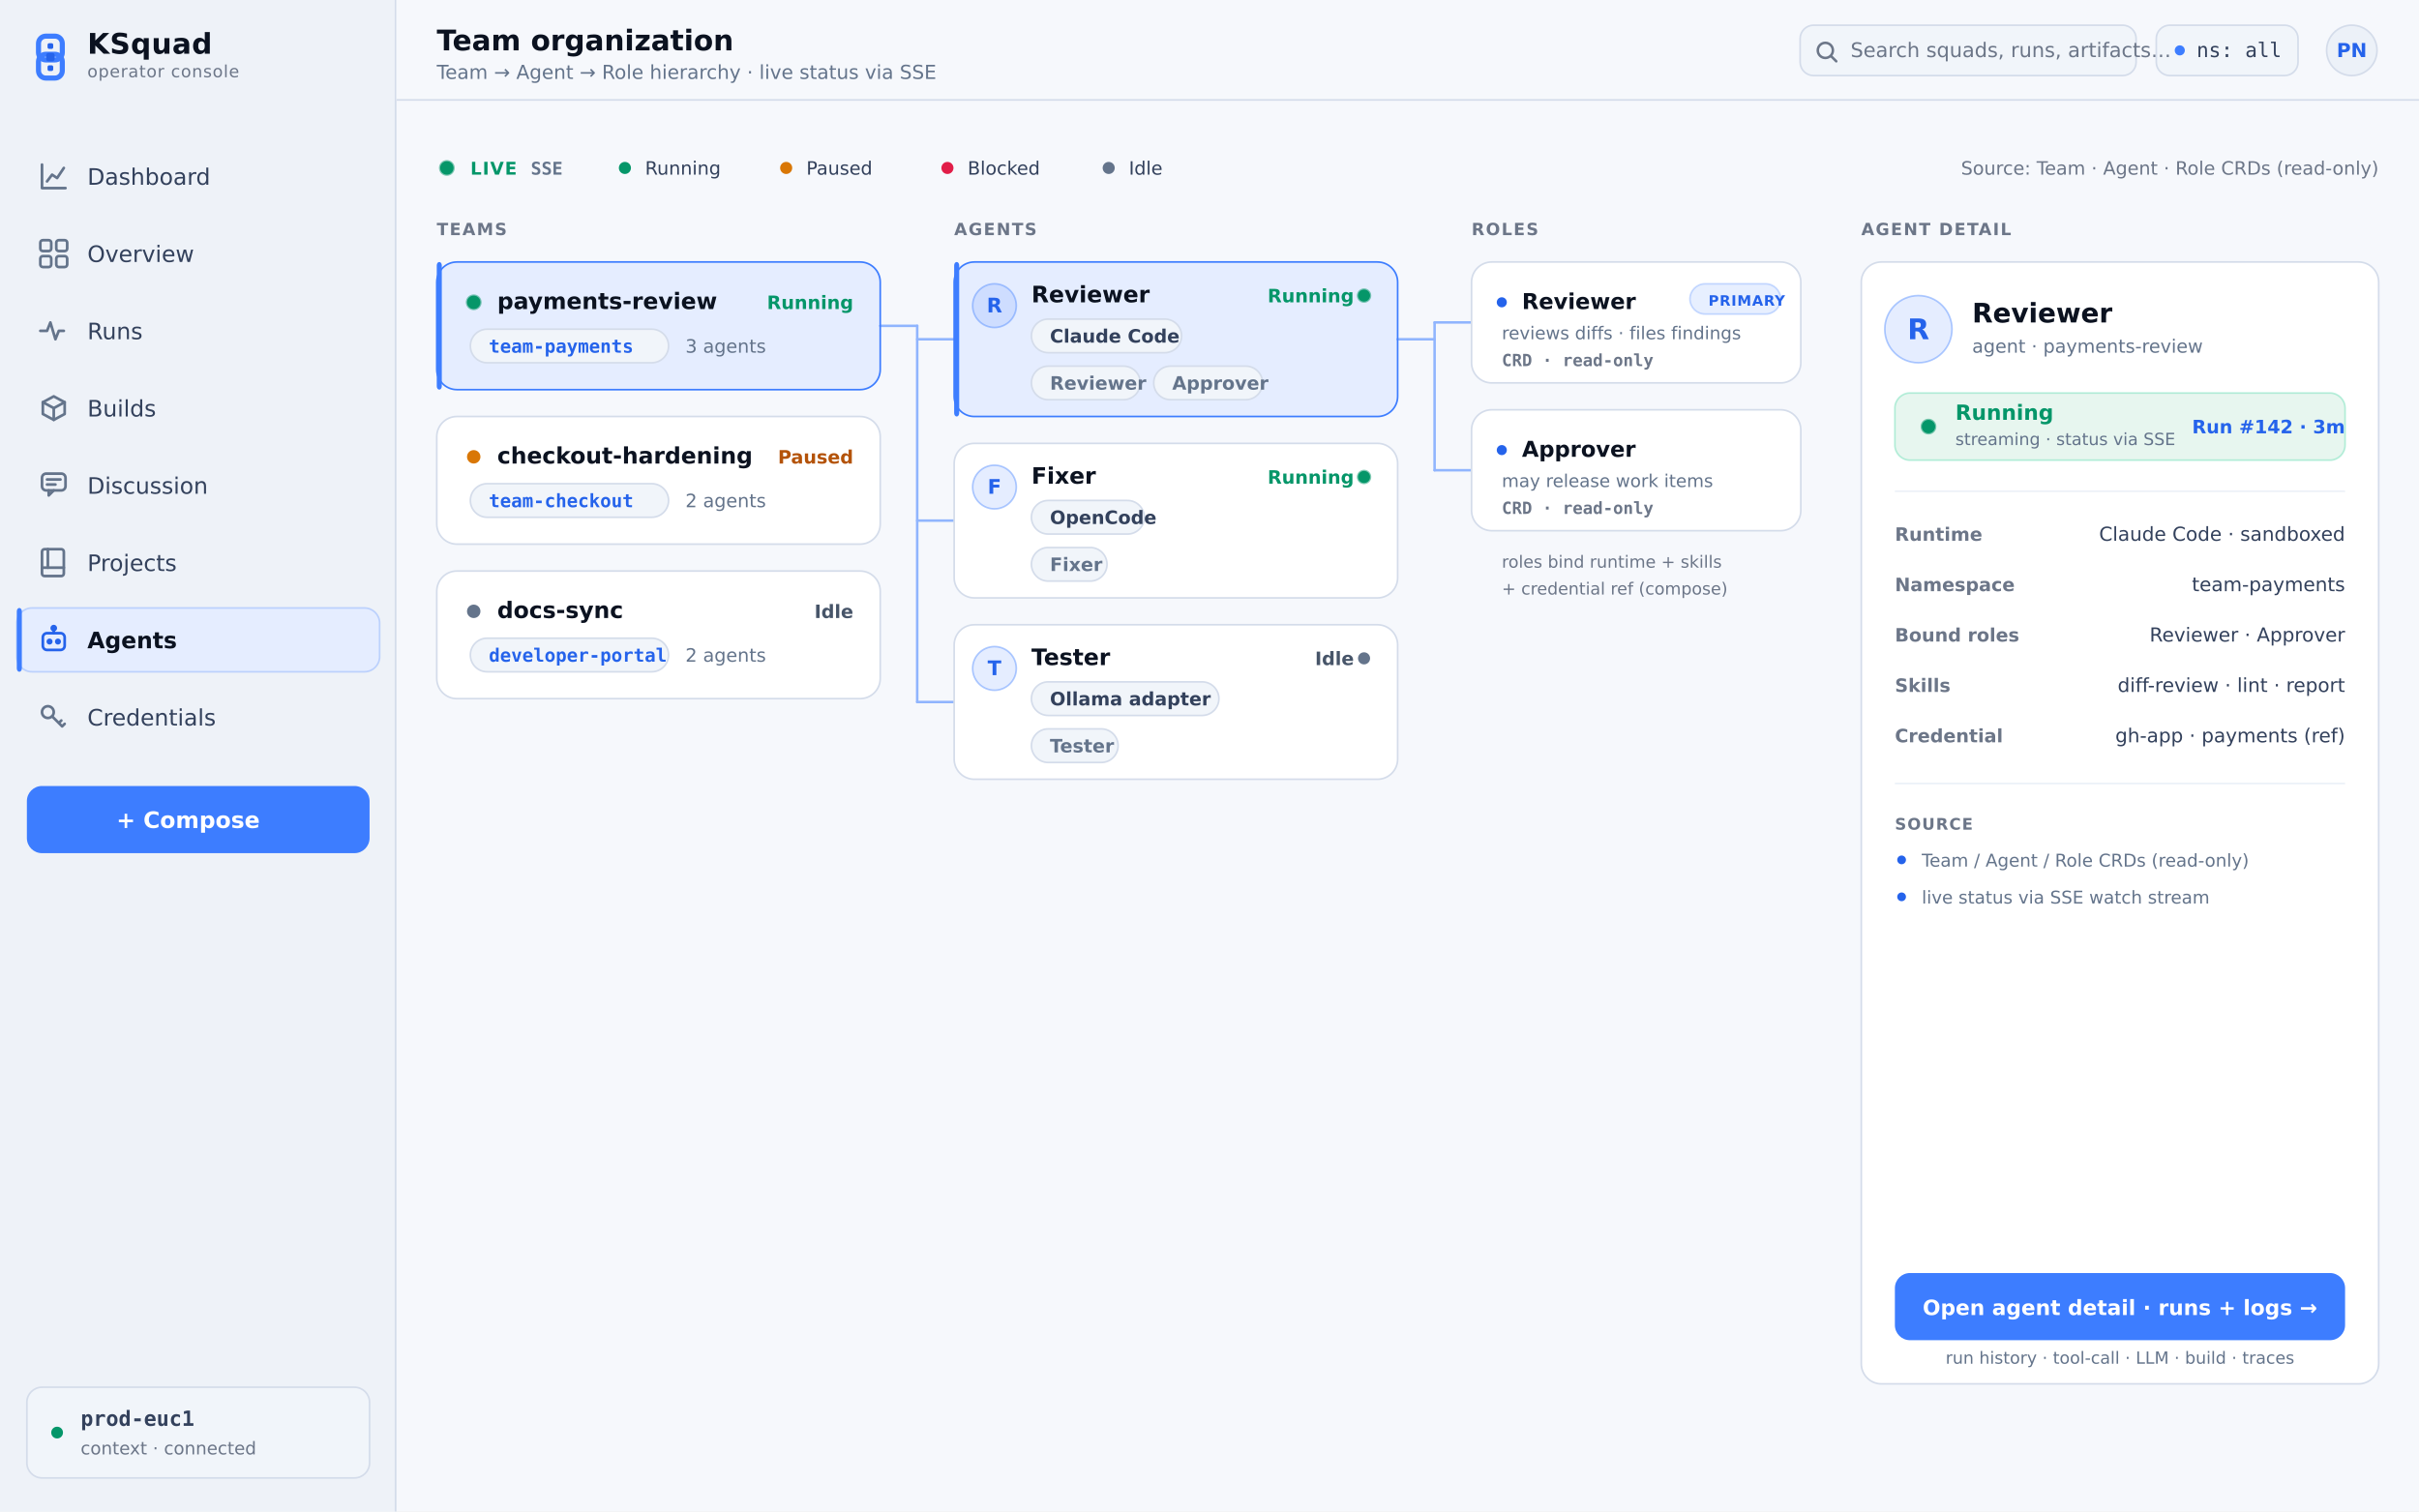
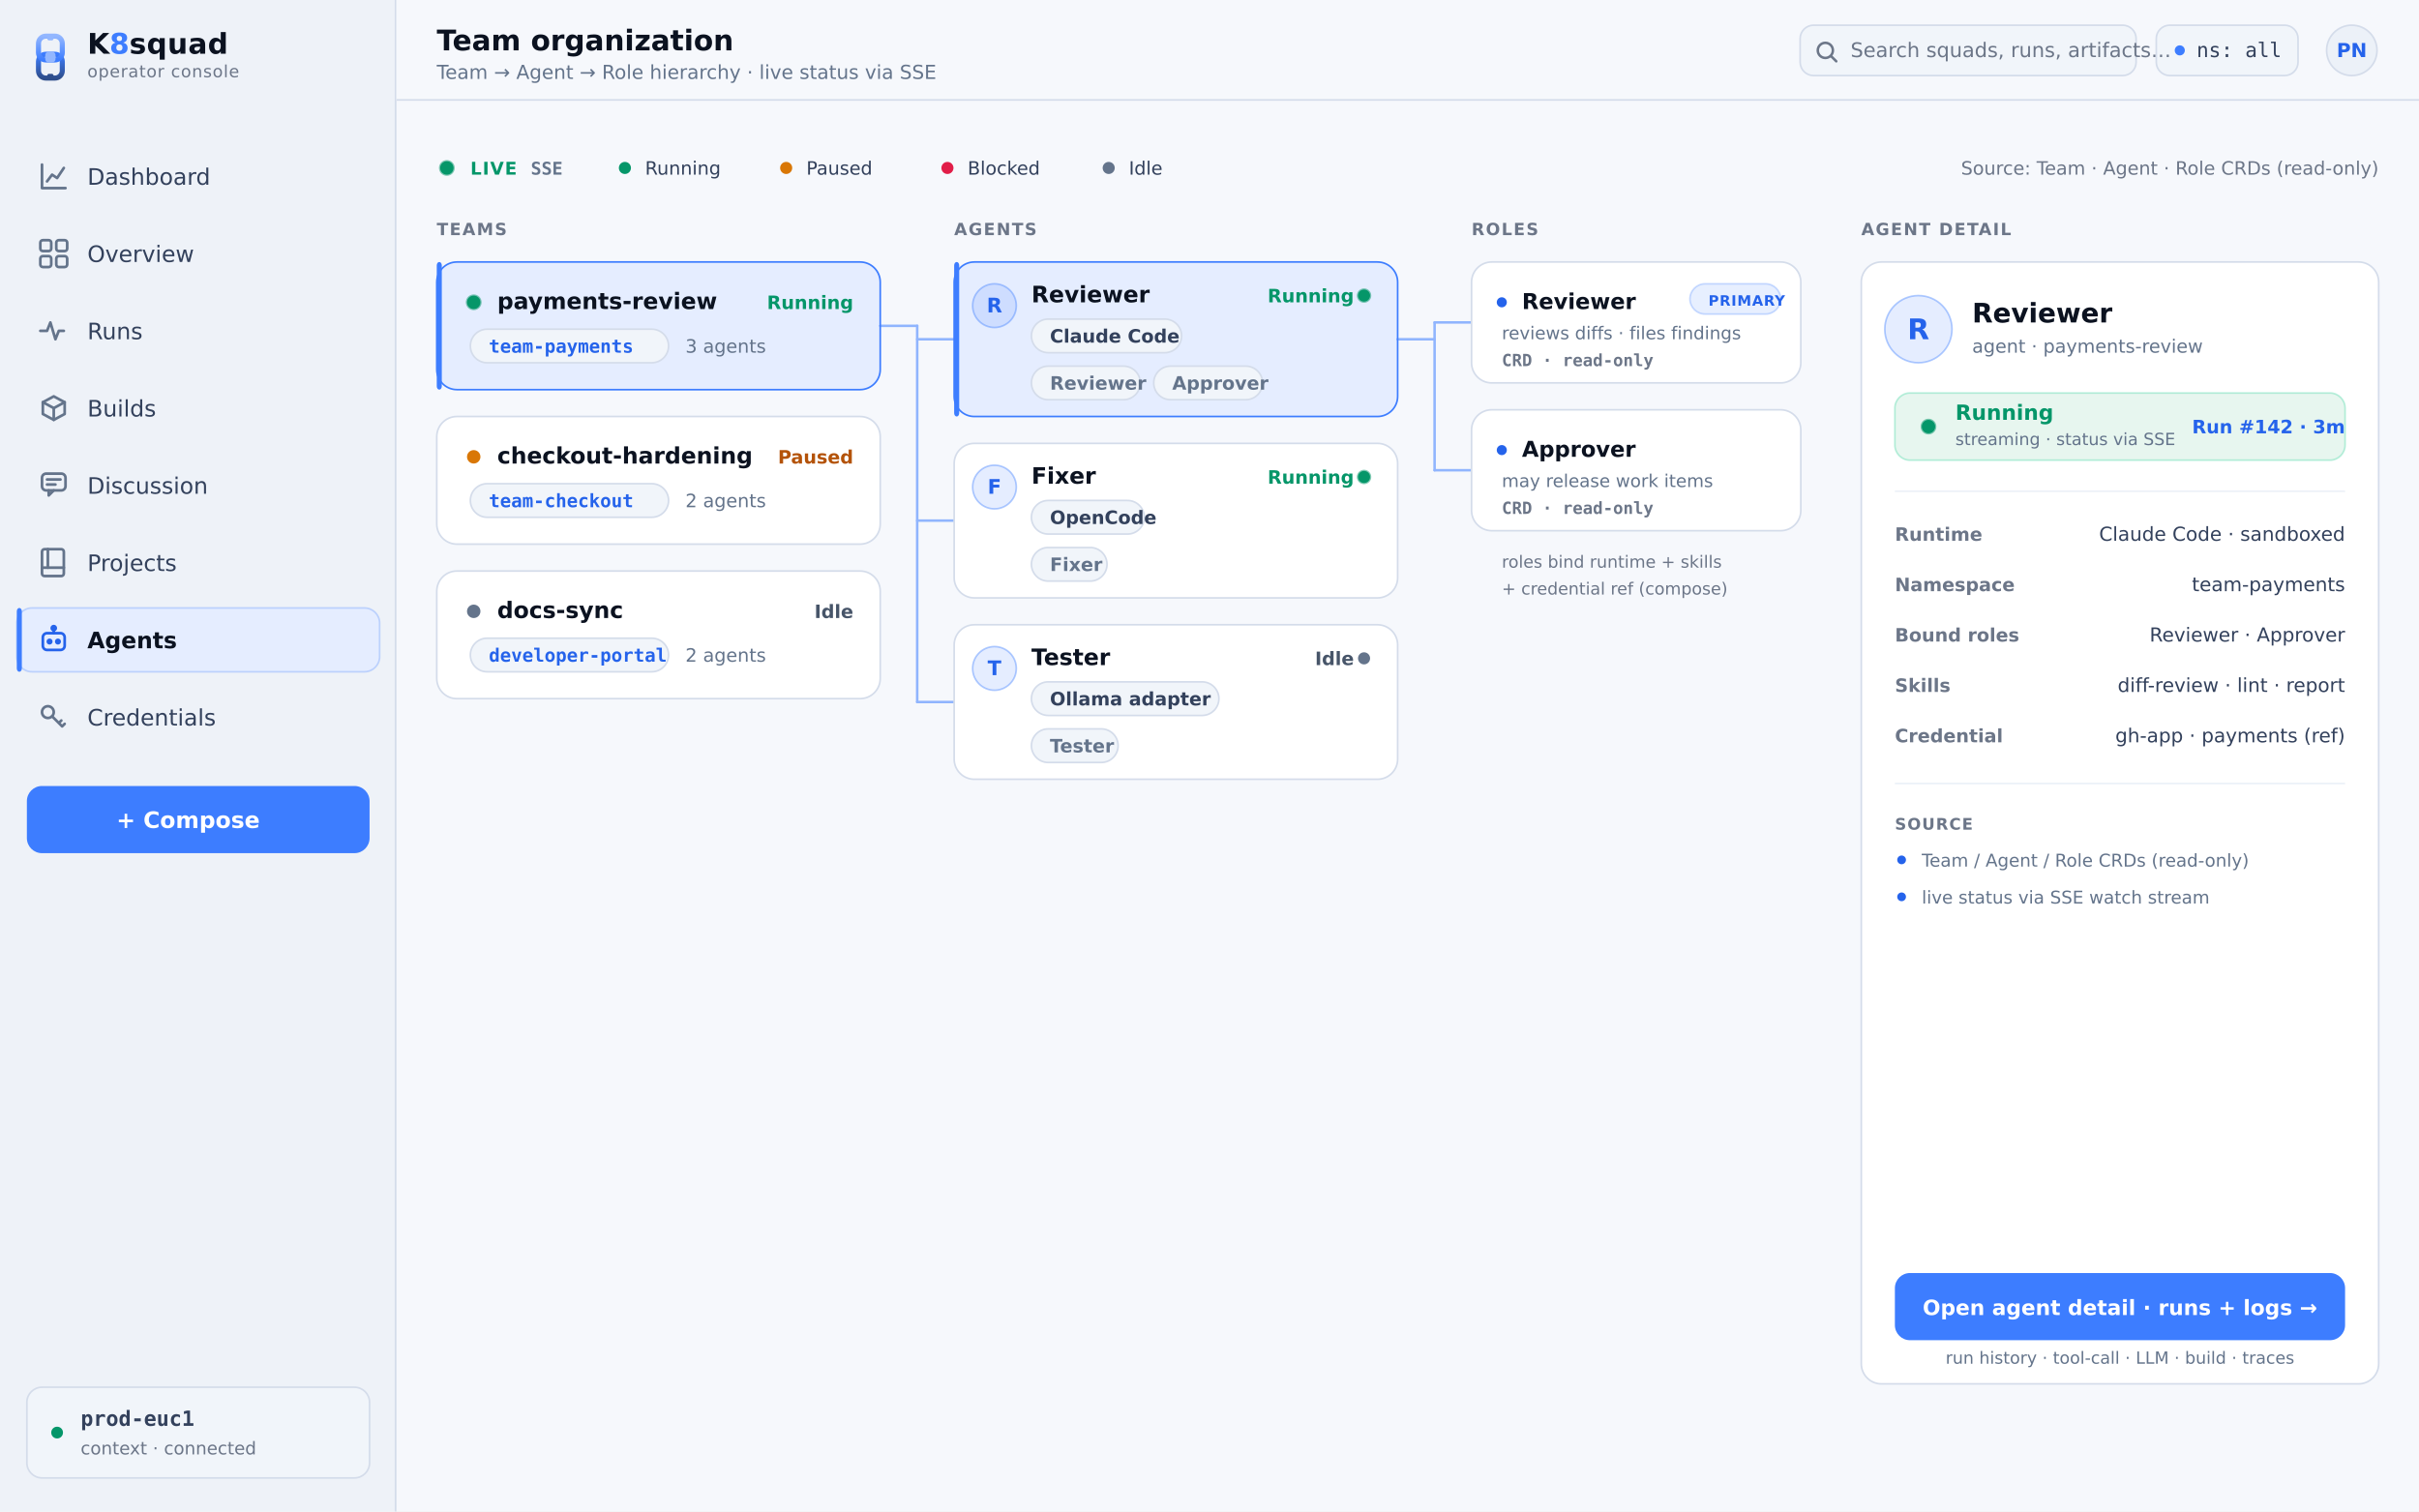
<svg xmlns="http://www.w3.org/2000/svg" width="1440" height="900" viewBox="0 0 1440 900" font-family="DejaVu Sans">
+   <defs>
+     <linearGradient id="ringTop" x1="0" y1="0" x2="0" y2="1">
+       <stop offset="0" stop-color="#93B7FF" />
+       <stop offset="1" stop-color="#3D7DFF" />
+     </linearGradient>
+     <linearGradient id="ringBot" x1="0" y1="0" x2="0" y2="1">
+       <stop offset="0" stop-color="#3D7DFF" />
+       <stop offset="1" stop-color="#2E4E8C" />
+     </linearGradient>
+   </defs>
  <rect x="0" y="0" width="1440" height="900" rx="0" ry="0" fill="#F6F8FC" stroke="none" stroke-width="1" />
  <rect x="0" y="0" width="236" height="900" rx="0" ry="0" fill="#EEF2F8" stroke="none" stroke-width="1" />
  <rect x="235" y="0" width="1" height="900" rx="0" ry="0" fill="#D4DCEA" stroke="none" stroke-width="1" />
  <g transform="translate(30,34) scale(0.33735) translate(-50,-50)">
-     <rect x="29" y="45" width="42" height="42" rx="13" fill="none" stroke="#3D7DFF" stroke-width="9" />
-     <rect x="29" y="13" width="42" height="42" rx="13" fill="none" stroke="#3D7DFF" stroke-width="9" />
-     <rect x="45" y="25.5" width="10" height="10" rx="2.8" fill="#2563EB" />
-     <rect x="45" y="64.5" width="10" height="10" rx="2.8" fill="#2563EB" />
-     <rect x="42.5" y="42.5" width="15" height="15" rx="4.2" fill="#2563EB" />
-   </g>
-   <text x="52" y="32" font-family="DejaVu Sans" font-size="17" fill="#0B1220" font-weight="700" text-anchor="start" letter-spacing="0.2">KSquad</text>
+     <rect x="29" y="45" width="42" height="42" rx="13" fill="none" stroke="url(#ringBot)" stroke-width="9" />
+     <rect x="29" y="13" width="42" height="42" rx="13" fill="none" stroke="url(#ringTop)" stroke-width="9" />
+     <rect x="41" y="41" width="18" height="18" rx="5" fill="#93B7FF" />
+     <rect x="44.5" y="9.5" width="11" height="11" rx="3" fill="#93B7FF" />
+     <rect x="44.5" y="79.5" width="11" height="11" rx="3" fill="#2E4E8C" />
+   </g>
+   <text x="52" y="32" font-family="DejaVu Sans" font-size="17" fill="#0B1220" font-weight="700" text-anchor="start" letter-spacing="0.2">K<tspan fill="#3D7DFF">8</tspan>squad</text>
  <text x="52" y="46" font-family="DejaVu Sans" font-size="10" fill="#6C7688" font-weight="400" text-anchor="start" letter-spacing="0.4">operator console</text>
  <g fill="none" stroke="#64748B" stroke-width="1.6" stroke-linecap="round" stroke-linejoin="round">
    <path d="M25 98 v14 h14" />
    <path d="M28 108 l3 -4 l3 2 l4 -6" />
  </g>
  <text x="52" y="110" font-family="DejaVu Sans" font-size="13.5" fill="#33415C" font-weight="500" text-anchor="start">Dashboard</text>
  <g fill="none" stroke="#64748B" stroke-width="1.6" stroke-linecap="round" stroke-linejoin="round">
    <rect x="24" y="143" width="6.5" height="6.5" rx="1.5" />
    <rect x="33.5" y="143" width="6.5" height="6.5" rx="1.5" />
    <rect x="24" y="152.5" width="6.5" height="6.5" rx="1.5" />
    <rect x="33.5" y="152.5" width="6.5" height="6.5" rx="1.5" />
  </g>
  <text x="52" y="156" font-family="DejaVu Sans" font-size="13.5" fill="#33415C" font-weight="500" text-anchor="start">Overview</text>
  <g fill="none" stroke="#64748B" stroke-width="1.6" stroke-linecap="round" stroke-linejoin="round">
    <path d="M24 197 h4 l2 -5 l3 10 l2 -5 h3" />
  </g>
  <text x="52" y="202" font-family="DejaVu Sans" font-size="13.5" fill="#33415C" font-weight="500" text-anchor="start">Runs</text>
  <g fill="none" stroke="#64748B" stroke-width="1.6" stroke-linecap="round" stroke-linejoin="round">
    <path d="M32 236 l6.5 3.5 v7 l-6.5 3.5 l-6.5 -3.5 v-7 z" />
    <path d="M25.5 239.5 l6.5 3.5 l6.5 -3.5" />
    <path d="M32 243 v7" />
  </g>
  <text x="52" y="248" font-family="DejaVu Sans" font-size="13.5" fill="#33415C" font-weight="500" text-anchor="start">Builds</text>
  <g fill="none" stroke="#64748B" stroke-width="1.6" stroke-linecap="round" stroke-linejoin="round">
    <rect x="25" y="282" width="14" height="10" rx="2.5" />
    <path d="M29 292 v3 l3 -3" />
    <path d="M28 285.5 h8 M28 288.5 h5" />
  </g>
  <text x="52" y="294" font-family="DejaVu Sans" font-size="13.5" fill="#33415C" font-weight="500" text-anchor="start">Discussion</text>
  <g fill="none" stroke="#64748B" stroke-width="1.6" stroke-linecap="round" stroke-linejoin="round">
    <rect x="25" y="327" width="13" height="16" rx="1.5" />
    <path d="M25 338 h13" />
    <path d="M28.5 327 v11" />
  </g>
  <text x="52" y="340" font-family="DejaVu Sans" font-size="13.5" fill="#33415C" font-weight="500" text-anchor="start">Projects</text>
  <rect x="10" y="362" width="216" height="38" rx="9" ry="9" fill="#E5EDFF" stroke="#3D7DFF44" stroke-width="1" />
  <rect x="10" y="362" width="3" height="38" rx="2" ry="2" fill="#3D7DFF" stroke="none" stroke-width="1" />
  <g fill="none" stroke="#2563EB" stroke-width="1.6" stroke-linecap="round" stroke-linejoin="round">
    <rect x="25.5" y="377" width="13" height="10" rx="2.5" />
    <path d="M32 374 v3" />
    <circle cx="32" cy="374" r="1.2" fill="#2563EB" />
    <circle cx="29.5" cy="382" r="1" fill="#2563EB" />
    <circle cx="34.5" cy="382" r="1" fill="#2563EB" />
  </g>
  <text x="52" y="386" font-family="DejaVu Sans" font-size="13.5" fill="#0B1220" font-weight="600" text-anchor="start">Agents</text>
  <g fill="none" stroke="#64748B" stroke-width="1.6" stroke-linecap="round" stroke-linejoin="round">
    <circle cx="28.5" cy="424" r="3.5" />
    <path d="M31 426.5 l6 6 M35 430.5 l1.5 -1.5 M37 432.5 l1.5 -1.5" />
  </g>
  <text x="52" y="432" font-family="DejaVu Sans" font-size="13.5" fill="#33415C" font-weight="500" text-anchor="start">Credentials</text>
  <rect x="16" y="468" width="204" height="40" rx="9" ry="9" fill="#3D7DFF" stroke="none" stroke-width="1" />
  <text x="112" y="493" font-family="DejaVu Sans" font-size="13.5" fill="#fff" font-weight="600" text-anchor="middle">+  Compose</text>
  <rect x="16" y="826" width="204" height="54" rx="9" ry="9" fill="#F1F5FA" stroke="#D4DCEA" stroke-width="1" />
  <circle cx="34" cy="853" r="3.5" fill="#059669" />
  <text x="48" y="849" font-family="DejaVu Sans Mono" font-size="12.5" fill="#33415C" font-weight="600" text-anchor="start">prod-euc1</text>
  <text x="48" y="866" font-family="DejaVu Sans" font-size="10.5" fill="#6C7688" font-weight="400" text-anchor="start">context · connected</text>
  <rect x="236" y="0" width="1204" height="60" rx="0" ry="0" fill="#F6F8FC" stroke="none" stroke-width="1" />
  <rect x="236" y="59" width="1204" height="1" rx="0" ry="0" fill="#D4DCEA" stroke="none" stroke-width="1" />
  <text x="260" y="30" font-family="DejaVu Sans" font-size="17" fill="#0B1220" font-weight="700" text-anchor="start">Team organization</text>
  <text x="260" y="47" font-family="DejaVu Sans" font-size="11.5" fill="#64748B" font-weight="400" text-anchor="start">Team → Agent → Role hierarchy · live status via SSE</text>
  <circle cx="1400" cy="30" r="15" fill="#ECF1F8" stroke="#D4DCEA" />
  <text x="1400" y="34" font-family="DejaVu Sans" font-size="11.5" fill="#2563EB" font-weight="700" text-anchor="middle">PN</text>
  <rect x="1283.6" y="15" width="84.4" height="30" rx="8" ry="8" fill="#F1F5FA" stroke="#D4DCEA" stroke-width="1" />
  <circle cx="1297.6" cy="30" r="3" fill="#3D7DFF" />
  <text x="1307.6" y="34" font-family="DejaVu Sans Mono" font-size="12" fill="#33415C" font-weight="400" text-anchor="start">ns: all</text>
  <rect x="1071.6" y="15" width="200" height="30" rx="8" ry="8" fill="#F1F5FA" stroke="#D4DCEA" stroke-width="1" />
  <circle cx="1086.6" cy="30" r="4.5" fill="none" stroke="#6C7688" stroke-width="1.5" />
  <path d="M1090.1 33.5 l3 3" stroke="#6C7688" stroke-width="1.5" stroke-linecap="round" />
  <text x="1101.6" y="34" font-family="DejaVu Sans" font-size="12" fill="#6C7688" font-weight="400" text-anchor="start">Search squads, runs, artifacts…</text>
  <circle cx="266" cy="100" r="4" fill="#059669" />
  <circle cx="266" cy="100" r="4" fill="none" stroke="#059669" stroke-width="1.4" opacity="0.5">
    <animate attributeName="r" values="4;8.6;4" dur="1.8s" repeatCount="indefinite" />
    <animate attributeName="opacity" values="0.55;0;0.55" dur="1.8s" repeatCount="indefinite" />
  </circle>
  <text x="280" y="104" font-family="DejaVu Sans" font-size="10.5" fill="#059669" font-weight="700" text-anchor="start" letter-spacing="0.6">LIVE</text>
  <text x="316" y="104" font-family="DejaVu Sans Mono" font-size="10.5" fill="#64748B" font-weight="600" text-anchor="start">SSE</text>
  <circle cx="372" cy="100" r="3.6" fill="#059669" />
  <text x="384" y="104" font-family="DejaVu Sans" font-size="11" fill="#33415C" font-weight="500" text-anchor="start">Running</text>
  <circle cx="468" cy="100" r="3.6" fill="#D97706" />
  <text x="480" y="104" font-family="DejaVu Sans" font-size="11" fill="#33415C" font-weight="500" text-anchor="start">Paused</text>
  <circle cx="564" cy="100" r="3.6" fill="#E11D48" />
  <text x="576" y="104" font-family="DejaVu Sans" font-size="11" fill="#33415C" font-weight="500" text-anchor="start">Blocked</text>
  <circle cx="660" cy="100" r="3.6" fill="#64748B" />
  <text x="672" y="104" font-family="DejaVu Sans" font-size="11" fill="#33415C" font-weight="500" text-anchor="start">Idle</text>
  <text x="1416" y="104" font-family="DejaVu Sans" font-size="11" fill="#6C7688" font-weight="400" text-anchor="end">Source: Team · Agent · Role CRDs  (read-only)</text>
  <text x="260" y="140" font-family="DejaVu Sans" font-size="10" fill="#6C7688" font-weight="700" text-anchor="start" letter-spacing="0.8">TEAMS</text>
  <text x="568" y="140" font-family="DejaVu Sans" font-size="10" fill="#6C7688" font-weight="700" text-anchor="start" letter-spacing="0.8">AGENTS</text>
  <text x="876" y="140" font-family="DejaVu Sans" font-size="10" fill="#6C7688" font-weight="700" text-anchor="start" letter-spacing="0.8">ROLES</text>
  <text x="1108" y="140" font-family="DejaVu Sans" font-size="10" fill="#6C7688" font-weight="700" text-anchor="start" letter-spacing="0.8">AGENT DETAIL</text>
  <rect x="260" y="156" width="264" height="76" rx="12" ry="12" fill="#E5EDFF" stroke="#3D7DFF" stroke-width="1" />
  <rect x="260" y="156" width="3" height="76" rx="2" ry="2" fill="#3D7DFF" stroke="none" stroke-width="1" />
  <circle cx="282" cy="180" r="4" fill="#059669" />
  <circle cx="282" cy="180" r="4" fill="none" stroke="#059669" stroke-width="1.4" opacity="0.5">
    <animate attributeName="r" values="4;8.6;4" dur="1.8s" repeatCount="indefinite" />
    <animate attributeName="opacity" values="0.55;0;0.55" dur="1.8s" repeatCount="indefinite" />
  </circle>
  <text x="296" y="184" font-family="DejaVu Sans" font-size="13.5" fill="#0B1220" font-weight="700" text-anchor="start">payments-review</text>
  <rect x="280" y="196" width="118" height="20" rx="10.0" ry="10.0" fill="#F1F5FA" stroke="#D4DCEA" stroke-width="1" />
  <text x="291" y="210.0" font-family="DejaVu Sans Mono" font-size="11" fill="#2563EB" font-weight="600" text-anchor="start">team-payments</text>
  <text x="408" y="210" font-family="DejaVu Sans" font-size="11" fill="#64748B" font-weight="500" text-anchor="start">3 agents</text>
  <text x="508" y="184" font-family="DejaVu Sans" font-size="11" fill="#059669" font-weight="600" text-anchor="end">Running</text>
  <rect x="260" y="248" width="264" height="76" rx="12" ry="12" fill="#FFFFFF" stroke="#D4DCEA" stroke-width="1" />
  <circle cx="282" cy="272" r="4" fill="#D97706" />
  <text x="296" y="276" font-family="DejaVu Sans" font-size="13.5" fill="#0B1220" font-weight="700" text-anchor="start">checkout-hardening</text>
  <rect x="280" y="288" width="118" height="20" rx="10.0" ry="10.0" fill="#F1F5FA" stroke="#D4DCEA" stroke-width="1" />
  <text x="291" y="302.0" font-family="DejaVu Sans Mono" font-size="11" fill="#2563EB" font-weight="600" text-anchor="start">team-checkout</text>
  <text x="408" y="302" font-family="DejaVu Sans" font-size="11" fill="#64748B" font-weight="500" text-anchor="start">2 agents</text>
  <text x="508" y="276" font-family="DejaVu Sans" font-size="11" fill="#B45309" font-weight="600" text-anchor="end">Paused</text>
  <rect x="260" y="340" width="264" height="76" rx="12" ry="12" fill="#FFFFFF" stroke="#D4DCEA" stroke-width="1" />
  <circle cx="282" cy="364" r="4" fill="#64748B" />
  <text x="296" y="368" font-family="DejaVu Sans" font-size="13.5" fill="#0B1220" font-weight="700" text-anchor="start">docs-sync</text>
  <rect x="280" y="380" width="118" height="20" rx="10.0" ry="10.0" fill="#F1F5FA" stroke="#D4DCEA" stroke-width="1" />
  <text x="291" y="394.0" font-family="DejaVu Sans Mono" font-size="11" fill="#2563EB" font-weight="600" text-anchor="start">developer-portal</text>
  <text x="408" y="394" font-family="DejaVu Sans" font-size="11" fill="#64748B" font-weight="500" text-anchor="start">2 agents</text>
  <text x="508" y="368" font-family="DejaVu Sans" font-size="11" fill="#475569" font-weight="600" text-anchor="end">Idle</text>
  <g stroke="#3D7DFF" stroke-width="1.5" fill="none" opacity="0.55" stroke-linecap="round">
    <path d="M524 194 H546" />
    <path d="M546 194 V418" />
    <path d="M546 202 H568" />
    <path d="M546 310 H568" />
    <path d="M546 418 H568" />
  </g>
  <rect x="568" y="156" width="264" height="92" rx="12" ry="12" fill="#E5EDFF" stroke="#3D7DFF" stroke-width="1" />
  <rect x="568" y="156" width="3" height="92" rx="2" ry="2" fill="#3D7DFF" stroke="none" stroke-width="1" />
  <circle cx="592" cy="182" r="13" fill="#3D7DFF22" stroke="#3D7DFF66" />
  <text x="592" y="186" font-family="DejaVu Sans" font-size="12" fill="#2563EB" font-weight="700" text-anchor="middle">R</text>
  <text x="614" y="180" font-family="DejaVu Sans" font-size="13.5" fill="#0B1220" font-weight="700" text-anchor="start">Reviewer</text>
  <rect x="614" y="190" width="89.4" height="20" rx="10.0" ry="10.0" fill="#F1F5FA" stroke="#D4DCEA" stroke-width="1" />
  <text x="625" y="204.0" font-family="DejaVu Sans" font-size="11" fill="#33415C" font-weight="600" text-anchor="start">Claude Code</text>
  <circle cx="812" cy="176" r="3.6" fill="#059669" />
  <circle cx="812" cy="176" r="3.6" fill="none" stroke="#059669" stroke-width="1.4" opacity="0.5">
    <animate attributeName="r" values="3.6;8.2;3.6" dur="1.8s" repeatCount="indefinite" />
    <animate attributeName="opacity" values="0.55;0;0.55" dur="1.8s" repeatCount="indefinite" />
  </circle>
  <text x="806" y="180" font-family="DejaVu Sans" font-size="11" fill="#059669" font-weight="600" text-anchor="end">Running</text>
  <rect x="614" y="218" width="64.8" height="20" rx="10.0" ry="10.0" fill="#F1F5FA" stroke="#D4DCEA" stroke-width="1" />
  <text x="625" y="232.0" font-family="DejaVu Sans" font-size="11" fill="#64748B" font-weight="600" text-anchor="start">Reviewer</text>
  <rect x="686.8" y="218" width="64.8" height="20" rx="10.0" ry="10.0" fill="#F1F5FA" stroke="#D4DCEA" stroke-width="1" />
  <text x="697.8" y="232.0" font-family="DejaVu Sans" font-size="11" fill="#64748B" font-weight="600" text-anchor="start">Approver</text>
  <rect x="568" y="264" width="264" height="92" rx="12" ry="12" fill="#FFFFFF" stroke="#D4DCEA" stroke-width="1" />
  <circle cx="592" cy="290" r="13" fill="#3D7DFF22" stroke="#3D7DFF66" />
  <text x="592" y="294" font-family="DejaVu Sans" font-size="12" fill="#2563EB" font-weight="700" text-anchor="middle">F</text>
  <text x="614" y="288" font-family="DejaVu Sans" font-size="13.5" fill="#0B1220" font-weight="700" text-anchor="start">Fixer</text>
  <rect x="614" y="298" width="67.2" height="20" rx="10.0" ry="10.0" fill="#F1F5FA" stroke="#D4DCEA" stroke-width="1" />
  <text x="625" y="312.0" font-family="DejaVu Sans" font-size="11" fill="#33415C" font-weight="600" text-anchor="start">OpenCode</text>
  <circle cx="812" cy="284" r="3.6" fill="#059669" />
  <circle cx="812" cy="284" r="3.6" fill="none" stroke="#059669" stroke-width="1.4" opacity="0.5">
    <animate attributeName="r" values="3.6;8.2;3.6" dur="1.8s" repeatCount="indefinite" />
    <animate attributeName="opacity" values="0.55;0;0.55" dur="1.8s" repeatCount="indefinite" />
  </circle>
  <text x="806" y="288" font-family="DejaVu Sans" font-size="11" fill="#059669" font-weight="600" text-anchor="end">Running</text>
  <rect x="614" y="326" width="45.0" height="20" rx="10.0" ry="10.0" fill="#F1F5FA" stroke="#D4DCEA" stroke-width="1" />
  <text x="625" y="340.0" font-family="DejaVu Sans" font-size="11" fill="#64748B" font-weight="600" text-anchor="start">Fixer</text>
  <rect x="568" y="372" width="264" height="92" rx="12" ry="12" fill="#FFFFFF" stroke="#D4DCEA" stroke-width="1" />
  <circle cx="592" cy="398" r="13" fill="#3D7DFF22" stroke="#3D7DFF66" />
  <text x="592" y="402" font-family="DejaVu Sans" font-size="12" fill="#2563EB" font-weight="700" text-anchor="middle">T</text>
  <text x="614" y="396" font-family="DejaVu Sans" font-size="13.5" fill="#0B1220" font-weight="700" text-anchor="start">Tester</text>
  <rect x="614" y="406" width="111.6" height="20" rx="10.0" ry="10.0" fill="#F1F5FA" stroke="#D4DCEA" stroke-width="1" />
  <text x="625" y="420.0" font-family="DejaVu Sans" font-size="11" fill="#33415C" font-weight="600" text-anchor="start">Ollama adapter</text>
  <circle cx="812" cy="392" r="3.6" fill="#64748B" />
  <text x="806" y="396" font-family="DejaVu Sans" font-size="11" fill="#475569" font-weight="600" text-anchor="end">Idle</text>
  <rect x="614" y="434" width="51.6" height="20" rx="10.0" ry="10.0" fill="#F1F5FA" stroke="#D4DCEA" stroke-width="1" />
  <text x="625" y="448.0" font-family="DejaVu Sans" font-size="11" fill="#64748B" font-weight="600" text-anchor="start">Tester</text>
  <g stroke="#3D7DFF" stroke-width="1.5" fill="none" opacity="0.55" stroke-linecap="round">
    <path d="M832 202 H854" />
    <path d="M854 192 V280" />
    <path d="M854 192 H876" />
    <path d="M854 280 H876" />
  </g>
  <rect x="876" y="156" width="196" height="72" rx="12" ry="12" fill="#FFFFFF" stroke="#D4DCEA" stroke-width="1" />
  <circle cx="894" cy="180" r="3" fill="#2563EB" />
  <text x="906" y="184" font-family="DejaVu Sans" font-size="13" fill="#0B1220" font-weight="700" text-anchor="start">Reviewer</text>
  <rect x="1006" y="169" width="54" height="18" rx="9.0" ry="9.0" fill="#3D7DFF1F" stroke="#3D7DFF44" stroke-width="1" />
  <text x="1017" y="182.0" font-family="DejaVu Sans" font-size="8.5" fill="#2563EB" font-weight="600" text-anchor="start" letter-spacing="0.4">PRIMARY</text>
  <text x="894" y="202" font-family="DejaVu Sans" font-size="10.5" fill="#64748B" font-weight="400" text-anchor="start">reviews diffs · files findings</text>
  <text x="894" y="218" font-family="DejaVu Sans Mono" font-size="10" fill="#6C7688" font-weight="600" text-anchor="start">CRD · read-only</text>
  <rect x="876" y="244" width="196" height="72" rx="12" ry="12" fill="#FFFFFF" stroke="#D4DCEA" stroke-width="1" />
  <circle cx="894" cy="268" r="3" fill="#2563EB" />
  <text x="906" y="272" font-family="DejaVu Sans" font-size="13" fill="#0B1220" font-weight="700" text-anchor="start">Approver</text>
  <text x="894" y="290" font-family="DejaVu Sans" font-size="10.5" fill="#64748B" font-weight="400" text-anchor="start">may release work items</text>
  <text x="894" y="306" font-family="DejaVu Sans Mono" font-size="10" fill="#6C7688" font-weight="600" text-anchor="start">CRD · read-only</text>
  <text x="894" y="338" font-family="DejaVu Sans" font-size="10" fill="#6C7688" font-weight="400" text-anchor="start">roles bind runtime + skills</text>
  <text x="894" y="354" font-family="DejaVu Sans" font-size="10" fill="#6C7688" font-weight="400" text-anchor="start">+ credential ref (compose)</text>
  <rect x="1108" y="156" width="308" height="668" rx="12" ry="12" fill="#FFFFFF" stroke="#D4DCEA" stroke-width="1" />
  <circle cx="1142" cy="196" r="20" fill="#3D7DFF22" stroke="#3D7DFF66" />
  <text x="1142" y="202" font-family="DejaVu Sans" font-size="17" fill="#2563EB" font-weight="700" text-anchor="middle">R</text>
  <text x="1174" y="192" font-family="DejaVu Sans" font-size="16" fill="#0B1220" font-weight="700" text-anchor="start">Reviewer</text>
  <text x="1174" y="210" font-family="DejaVu Sans" font-size="11" fill="#64748B" font-weight="400" text-anchor="start">agent · payments-review</text>
  <rect x="1128" y="234" width="268" height="40" rx="9" ry="9" fill="#E7F6EF" stroke="#34D39955" stroke-width="1" />
  <circle cx="1148" cy="254" r="4" fill="#059669" />
  <circle cx="1148" cy="254" r="4" fill="none" stroke="#059669" stroke-width="1.4" opacity="0.5">
    <animate attributeName="r" values="4;8.6;4" dur="1.8s" repeatCount="indefinite" />
    <animate attributeName="opacity" values="0.55;0;0.55" dur="1.8s" repeatCount="indefinite" />
  </circle>
  <text x="1164" y="250" font-family="DejaVu Sans" font-size="12.5" fill="#059669" font-weight="700" text-anchor="start">Running</text>
  <text x="1164" y="265" font-family="DejaVu Sans" font-size="10" fill="#64748B" font-weight="400" text-anchor="start">streaming · status via SSE</text>
  <text x="1396" y="258" font-family="DejaVu Sans" font-size="11" fill="#2563EB" font-weight="600" text-anchor="end">Run #142 · 3m</text>
  <rect x="1128" y="292" width="268" height="1" rx="0" ry="0" fill="#ECF1F8" stroke="none" stroke-width="1" />
  <text x="1128" y="322" font-family="DejaVu Sans" font-size="11" fill="#6C7688" font-weight="600" text-anchor="start">Runtime</text>
  <text x="1396" y="322" font-family="DejaVu Sans" font-size="11.5" fill="#33415C" font-weight="500" text-anchor="end">Claude Code · sandboxed</text>
  <text x="1128" y="352" font-family="DejaVu Sans" font-size="11" fill="#6C7688" font-weight="600" text-anchor="start">Namespace</text>
  <text x="1396" y="352" font-family="DejaVu Sans" font-size="11.5" fill="#33415C" font-weight="500" text-anchor="end">team-payments</text>
  <text x="1128" y="382" font-family="DejaVu Sans" font-size="11" fill="#6C7688" font-weight="600" text-anchor="start">Bound roles</text>
  <text x="1396" y="382" font-family="DejaVu Sans" font-size="11.5" fill="#33415C" font-weight="500" text-anchor="end">Reviewer · Approver</text>
  <text x="1128" y="412" font-family="DejaVu Sans" font-size="11" fill="#6C7688" font-weight="600" text-anchor="start">Skills</text>
  <text x="1396" y="412" font-family="DejaVu Sans" font-size="11.5" fill="#33415C" font-weight="500" text-anchor="end">diff-review · lint · report</text>
  <text x="1128" y="442" font-family="DejaVu Sans" font-size="11" fill="#6C7688" font-weight="600" text-anchor="start">Credential</text>
  <text x="1396" y="442" font-family="DejaVu Sans" font-size="11.5" fill="#33415C" font-weight="500" text-anchor="end">gh-app · payments (ref)</text>
  <rect x="1128" y="466" width="268" height="1" rx="0" ry="0" fill="#ECF1F8" stroke="none" stroke-width="1" />
  <text x="1128" y="494" font-family="DejaVu Sans" font-size="9.5" fill="#6C7688" font-weight="700" text-anchor="start" letter-spacing="0.6">SOURCE</text>
  <circle cx="1132" cy="512" r="2.6" fill="#2563EB" />
  <text x="1144" y="516" font-family="DejaVu Sans" font-size="10.5" fill="#64748B" font-weight="400" text-anchor="start">Team / Agent / Role CRDs (read-only)</text>
  <circle cx="1132" cy="534" r="2.6" fill="#2563EB" />
  <text x="1144" y="538" font-family="DejaVu Sans" font-size="10.5" fill="#64748B" font-weight="400" text-anchor="start">live status via SSE watch stream</text>
  <rect x="1128" y="758" width="268" height="40" rx="9" ry="9" fill="#3D7DFF" stroke="none" stroke-width="1" />
  <text x="1262.0" y="783" font-family="DejaVu Sans" font-size="12.5" fill="#fff" font-weight="600" text-anchor="middle">Open agent detail  ·  runs + logs  →</text>
  <text x="1262.0" y="812" font-family="DejaVu Sans" font-size="10" fill="#64748B" font-weight="400" text-anchor="middle">run history · tool-call · LLM · build · traces</text>
</svg>
